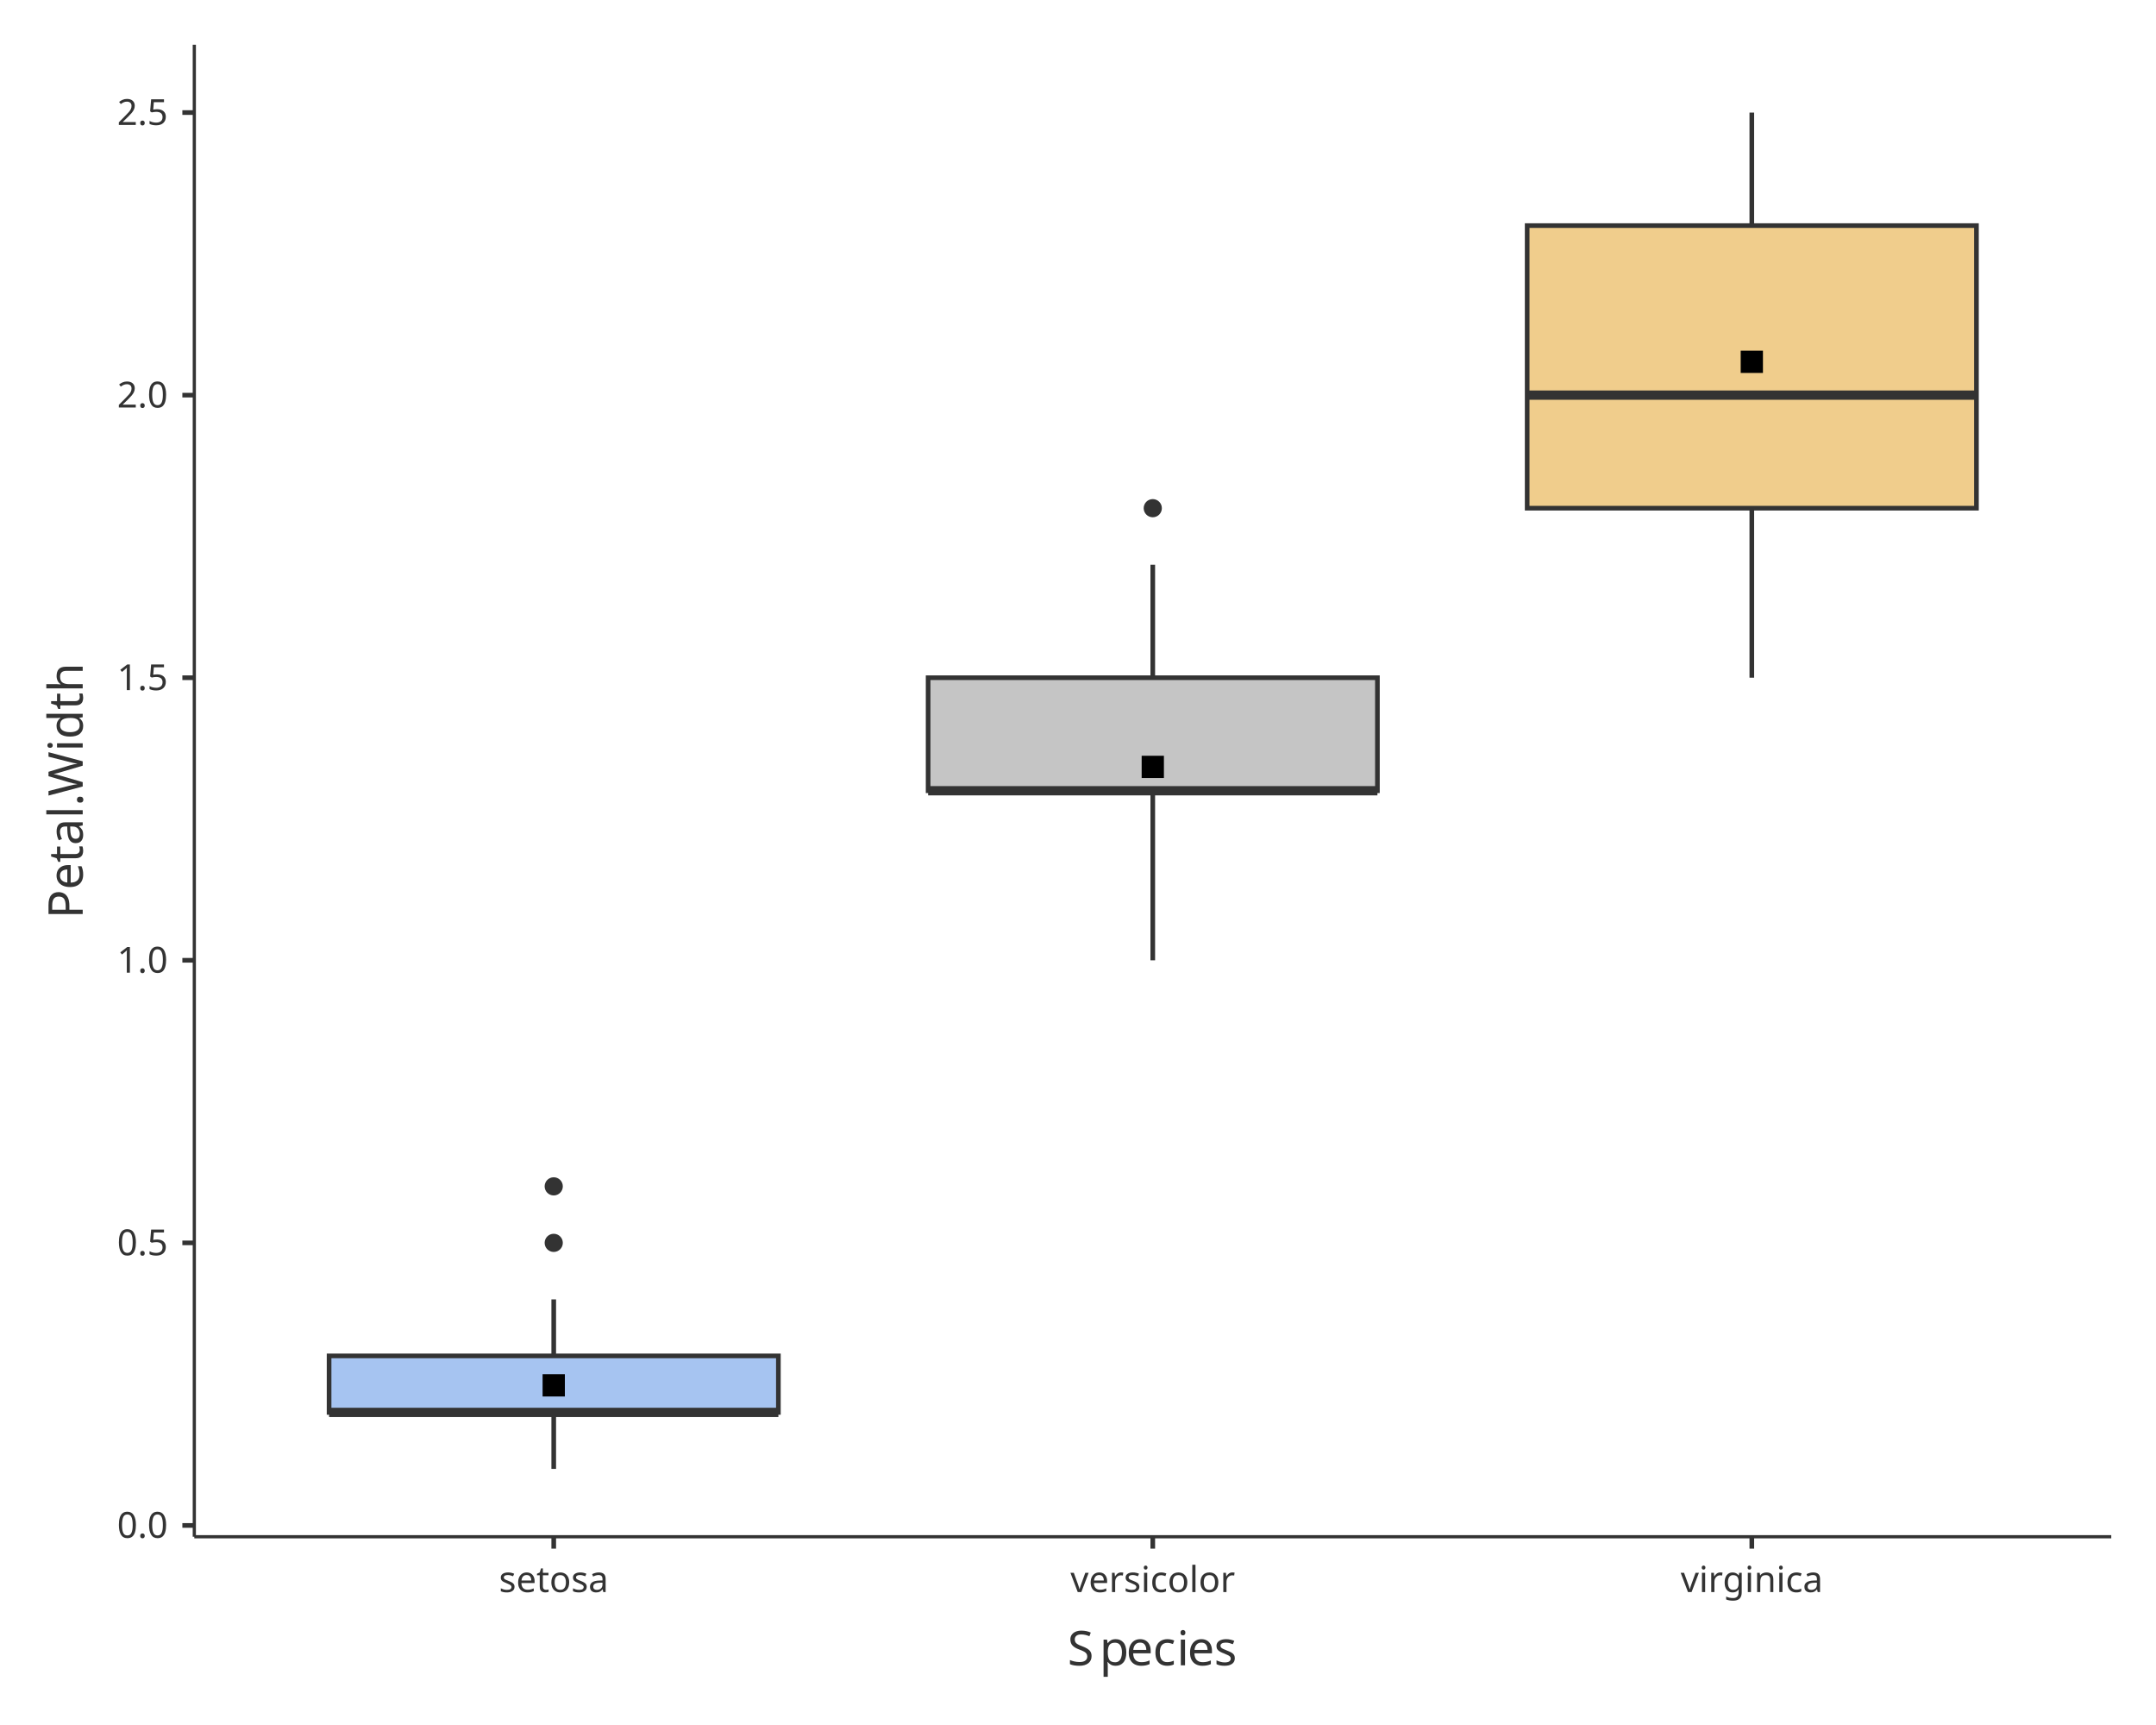
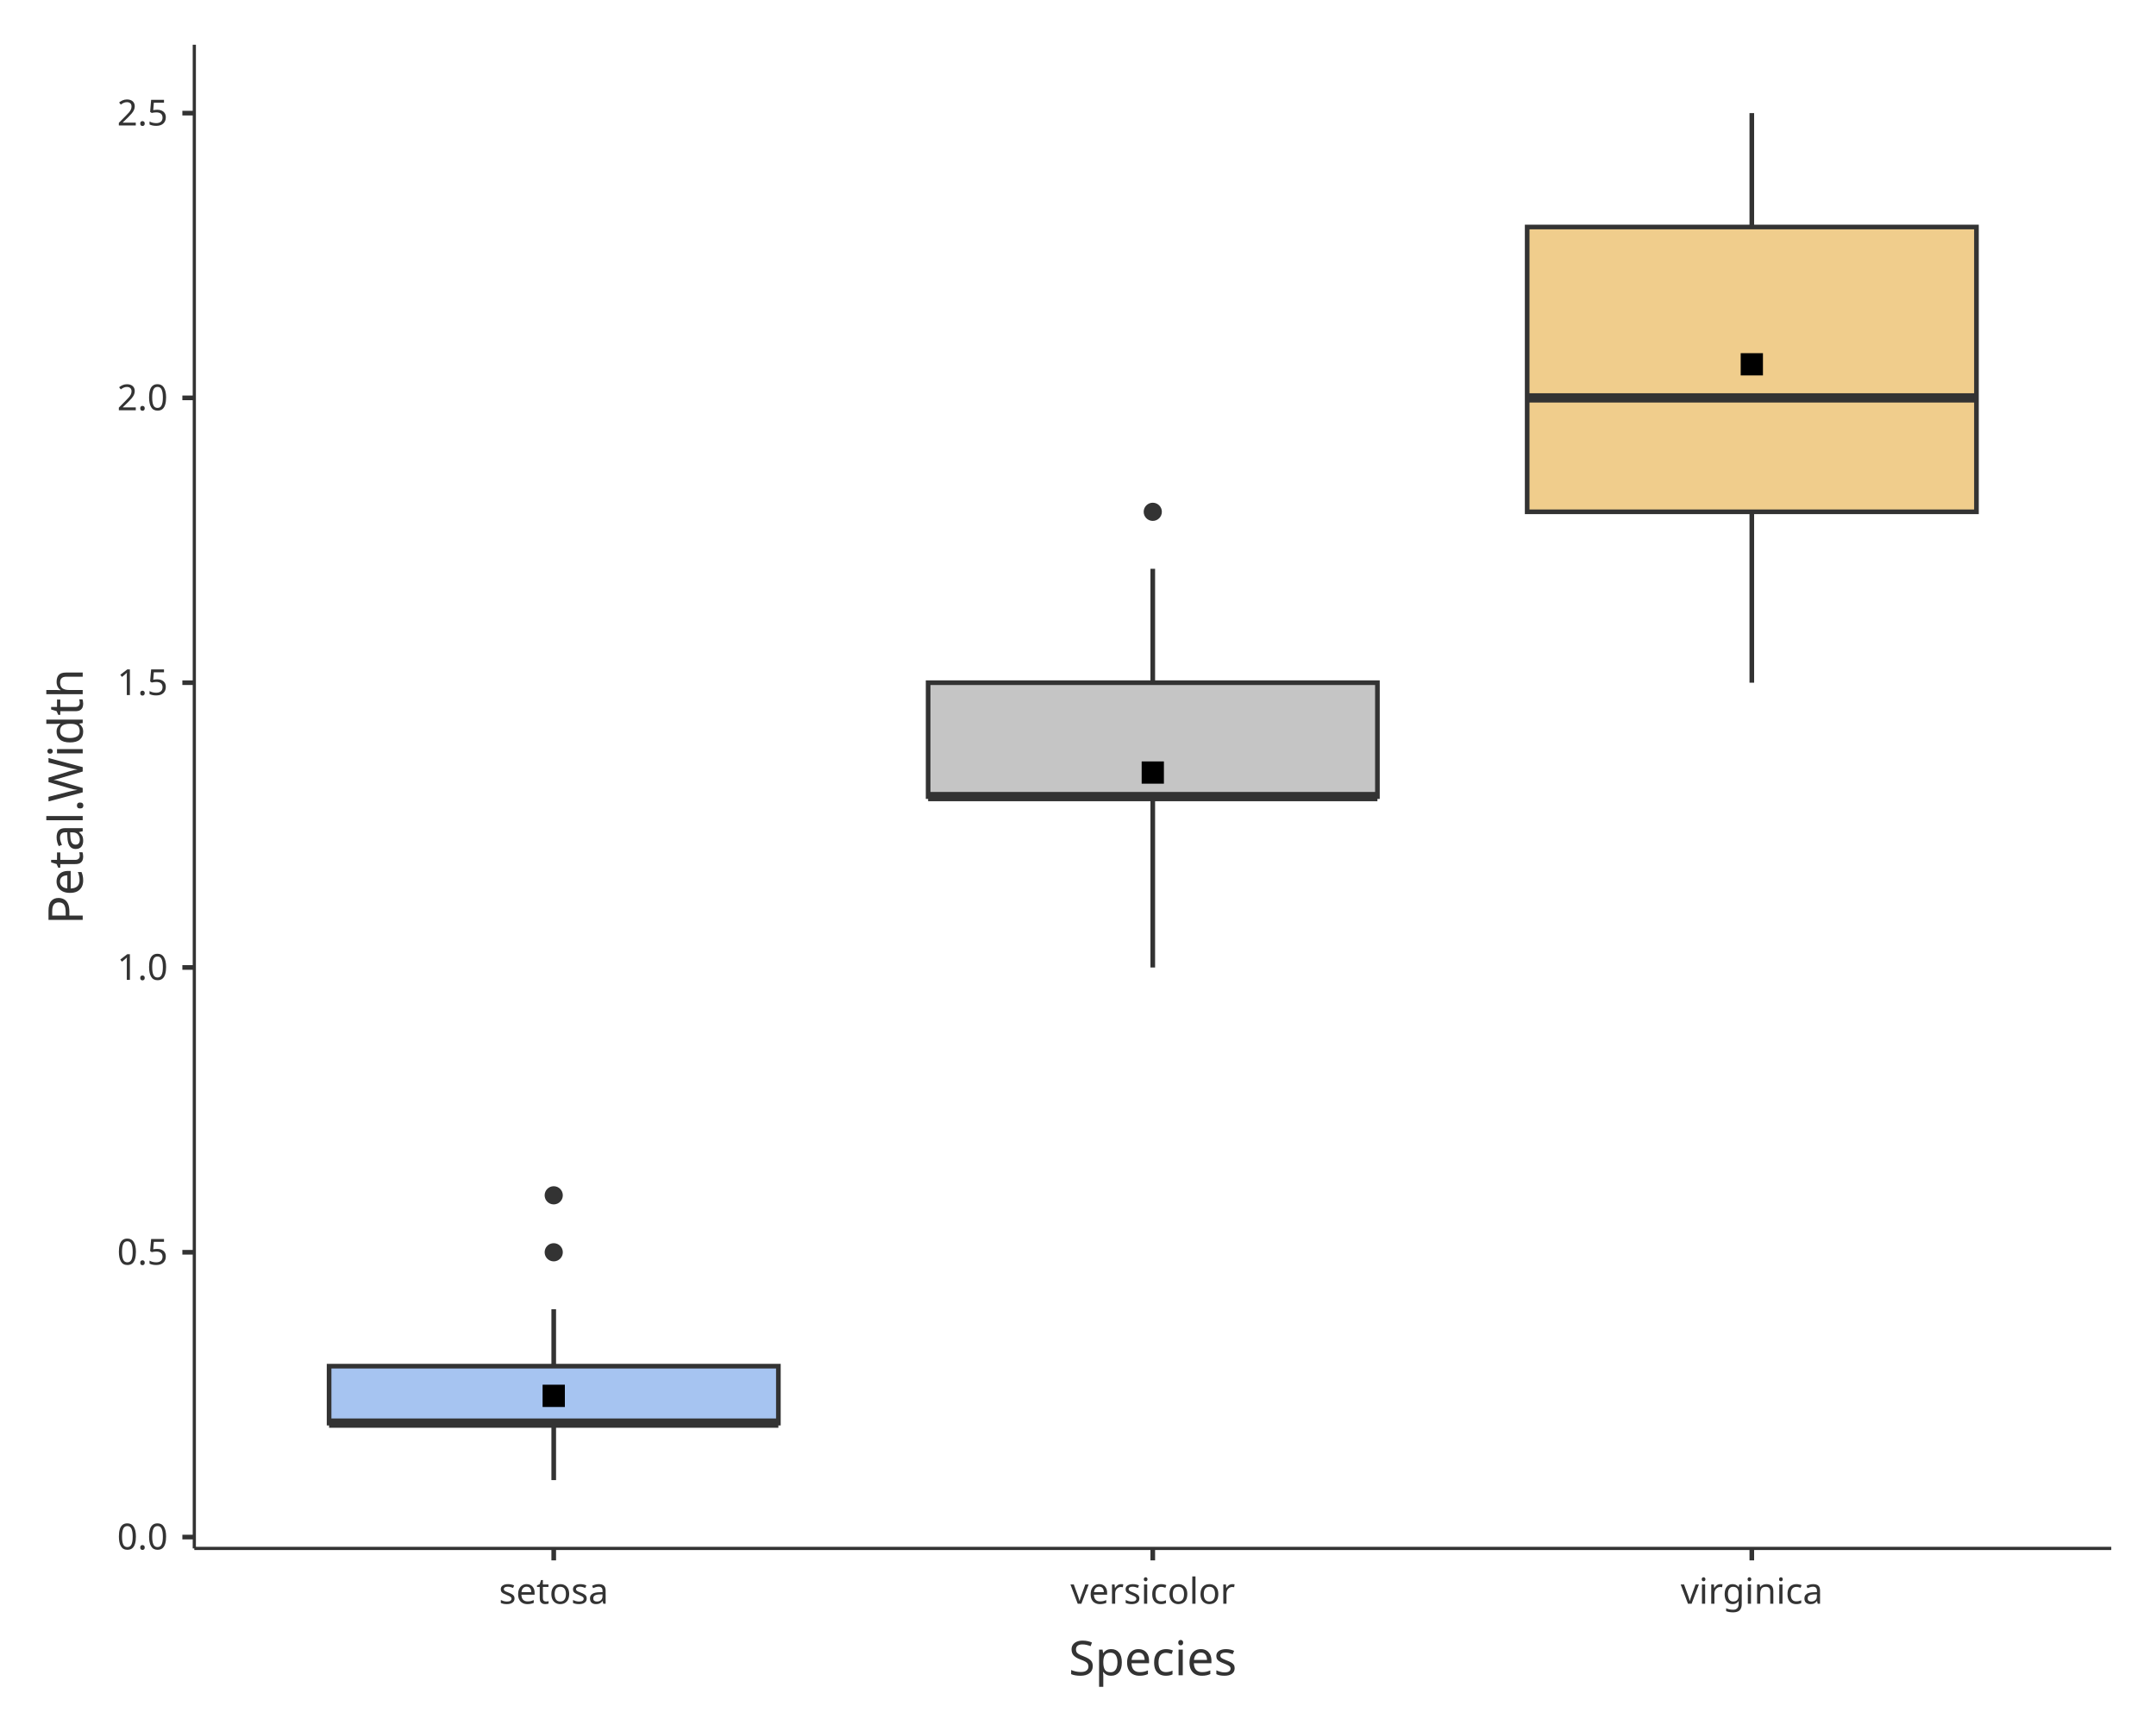
<svg xmlns="http://www.w3.org/2000/svg" class="svglite" data-engine-version="2.0" width="720.00pt" height="576.00pt" viewBox="0 0 720.00 576.00">
  <defs>
    <style type="text/css">
    .svglite line, .svglite polyline, .svglite polygon, .svglite path, .svglite rect, .svglite circle {
      fill: none;
      stroke: #000000;
      stroke-linecap: round;
      stroke-linejoin: round;
      stroke-miterlimit: 10.00;
    }
  </style>
  </defs>
  <rect width="100%" height="100%" style="stroke: none; fill: #FFFFFF;" />
  <defs>
    <clipPath id="cpMC4wMHw3MjAuMDB8MC4wMHw1NzYuMDA=">
      <rect x="0.00" y="0.00" width="720.00" height="576.00" />
    </clipPath>
  </defs>
  <g clip-path="url(#cpMC4wMHw3MjAuMDB8MC4wMHw1NzYuMDA=)">
    <rect x="0" y="0.00" width="720.00" height="576.00" style="stroke-width: 1.55; stroke: none;" />
  </g>
  <defs>
-     <clipPath id="cpNjQuODl8NzA1LjA2fDE0Ljk0fDUxMy4xNA==">
-       <rect x="64.89" y="14.94" width="640.17" height="498.19" />
+     <clipPath id="cpNjQuODl8NzA1LjA2fDE0Ljk0fDUxNy4wNA==">
+       <rect x="64.89" y="14.94" width="640.17" height="502.10" />
    </clipPath>
  </defs>
-   <g clip-path="url(#cpNjQuODl8NzA1LjA2fDE0Ljk0fDUxMy4xNA==)">
-     <rect x="64.89" y="14.94" width="640.17" height="498.19" style="stroke-width: 1.55; stroke: none;" />
-     <circle cx="184.92" cy="415.01" r="2.68" style="stroke-width: 0.71; stroke: #333333; fill: #333333;" />
-     <circle cx="184.92" cy="396.14" r="2.68" style="stroke-width: 0.71; stroke: #333333; fill: #333333;" />
-     <line x1="184.92" y1="452.75" x2="184.92" y2="433.88" style="stroke-width: 1.55; stroke: #333333; stroke-linecap: butt;" />
-     <line x1="184.92" y1="471.62" x2="184.92" y2="490.49" style="stroke-width: 1.55; stroke: #333333; stroke-linecap: butt;" />
-     <polygon points="109.90,452.75 109.90,471.62 259.94,471.62 259.94,452.75 109.90,452.75 " style="stroke-width: 1.55; stroke: #333333; stroke-linecap: butt; stroke-linejoin: miter; fill: #A6C4F1;" />
-     <line x1="109.90" y1="471.62" x2="259.94" y2="471.62" style="stroke-width: 3.10; stroke: #333333; stroke-linecap: butt; stroke-linejoin: miter;" />
-     <circle cx="384.97" cy="169.69" r="2.68" style="stroke-width: 0.71; stroke: #333333; fill: #333333;" />
-     <line x1="384.97" y1="226.30" x2="384.97" y2="188.56" style="stroke-width: 1.55; stroke: #333333; stroke-linecap: butt;" />
-     <line x1="384.97" y1="264.04" x2="384.97" y2="320.65" style="stroke-width: 1.55; stroke: #333333; stroke-linecap: butt;" />
-     <polygon points="309.95,226.30 309.95,264.04 459.99,264.04 459.99,226.30 309.95,226.30 " style="stroke-width: 1.55; stroke: #333333; stroke-linecap: butt; stroke-linejoin: miter; fill: #C5C5C5;" />
-     <line x1="309.95" y1="264.04" x2="459.99" y2="264.04" style="stroke-width: 3.10; stroke: #333333; stroke-linecap: butt; stroke-linejoin: miter;" />
-     <line x1="585.02" y1="75.33" x2="585.02" y2="37.59" style="stroke-width: 1.55; stroke: #333333; stroke-linecap: butt;" />
-     <line x1="585.02" y1="169.69" x2="585.02" y2="226.30" style="stroke-width: 1.55; stroke: #333333; stroke-linecap: butt;" />
-     <polygon points="510.00,75.33 510.00,169.69 660.04,169.69 660.04,75.33 510.00,75.33 " style="stroke-width: 1.55; stroke: #333333; stroke-linecap: butt; stroke-linejoin: miter; fill: #F0CD8C;" />
-     <line x1="510.00" y1="131.94" x2="660.04" y2="131.94" style="stroke-width: 3.10; stroke: #333333; stroke-linecap: butt; stroke-linejoin: miter;" />
-     <polygon points="181.20,466.30 188.64,466.30 188.64,458.86 181.20,458.86 " style="stroke-width: 1.03; stroke: none; fill: #000000;" />
-     <polygon points="381.26,259.79 388.69,259.79 388.69,252.36 381.26,252.36 " style="stroke-width: 1.03; stroke: none; fill: #000000;" />
-     <polygon points="581.31,124.53 588.74,124.53 588.74,117.10 581.31,117.10 " style="stroke-width: 1.03; stroke: none; fill: #000000;" />
+   <g clip-path="url(#cpNjQuODl8NzA1LjA2fDE0Ljk0fDUxNy4wNA==)">
+     <rect x="64.89" y="14.94" width="640.17" height="502.10" style="stroke-width: 1.55; stroke: none;" />
+     <circle cx="184.92" cy="418.15" r="2.68" style="stroke-width: 0.71; stroke: #333333; fill: #333333;" />
+     <circle cx="184.92" cy="399.13" r="2.68" style="stroke-width: 0.71; stroke: #333333; fill: #333333;" />
+     <line x1="184.92" y1="456.18" x2="184.92" y2="437.16" style="stroke-width: 1.55; stroke: #333333; stroke-linecap: butt;" />
+     <line x1="184.92" y1="475.20" x2="184.92" y2="494.22" style="stroke-width: 1.55; stroke: #333333; stroke-linecap: butt;" />
+     <polygon points="109.90,456.18 109.90,475.20 259.94,475.20 259.94,456.18 109.90,456.18 " style="stroke-width: 1.55; stroke: #333333; stroke-linecap: butt; stroke-linejoin: miter; fill: #A6C4F1;" />
+     <line x1="109.90" y1="475.20" x2="259.94" y2="475.20" style="stroke-width: 3.10; stroke: #333333; stroke-linecap: butt; stroke-linejoin: miter;" />
+     <circle cx="384.97" cy="170.90" r="2.68" style="stroke-width: 0.71; stroke: #333333; fill: #333333;" />
+     <line x1="384.97" y1="227.96" x2="384.97" y2="189.92" style="stroke-width: 1.55; stroke: #333333; stroke-linecap: butt;" />
+     <line x1="384.97" y1="265.99" x2="384.97" y2="323.05" style="stroke-width: 1.55; stroke: #333333; stroke-linecap: butt;" />
+     <polygon points="309.95,227.96 309.95,265.99 459.99,265.99 459.99,227.96 309.95,227.96 " style="stroke-width: 1.55; stroke: #333333; stroke-linecap: butt; stroke-linejoin: miter; fill: #C5C5C5;" />
+     <line x1="309.95" y1="265.99" x2="459.99" y2="265.99" style="stroke-width: 3.10; stroke: #333333; stroke-linecap: butt; stroke-linejoin: miter;" />
+     <line x1="585.02" y1="75.80" x2="585.02" y2="37.77" style="stroke-width: 1.55; stroke: #333333; stroke-linecap: butt;" />
+     <line x1="585.02" y1="170.90" x2="585.02" y2="227.96" style="stroke-width: 1.55; stroke: #333333; stroke-linecap: butt;" />
+     <polygon points="510.00,75.80 510.00,170.90 660.04,170.90 660.04,75.80 510.00,75.80 " style="stroke-width: 1.55; stroke: #333333; stroke-linecap: butt; stroke-linejoin: miter; fill: #F0CD8C;" />
+     <line x1="510.00" y1="132.86" x2="660.04" y2="132.86" style="stroke-width: 3.10; stroke: #333333; stroke-linecap: butt; stroke-linejoin: miter;" />
+     <polygon points="181.20,469.81 188.64,469.81 188.64,462.37 181.20,462.37 " style="stroke-width: 1.03; stroke: none; fill: #000000;" />
+     <polygon points="381.26,261.68 388.69,261.68 388.69,254.25 381.26,254.25 " style="stroke-width: 1.03; stroke: none; fill: #000000;" />
+     <polygon points="581.31,125.36 588.74,125.36 588.74,117.93 581.31,117.93 " style="stroke-width: 1.03; stroke: none; fill: #000000;" />
  </g>
  <g clip-path="url(#cpMC4wMHw3MjAuMDB8MC4wMHw1NzYuMDA=)">
-     <polyline points="64.89,513.14 64.89,14.94 " style="stroke-width: 1.07; stroke: #333333; stroke-linecap: butt;" />
-     <text x="47.58" y="513.49" text-anchor="middle" style="font-size: 12.00px; fill: #333333; font-family: sans;" textLength="16.68px" lengthAdjust="spacingAndGlyphs">0.0</text>
-     <text x="47.58" y="419.14" text-anchor="middle" style="font-size: 12.00px; fill: #333333; font-family: sans;" textLength="16.68px" lengthAdjust="spacingAndGlyphs">0.5</text>
-     <text x="47.58" y="324.78" text-anchor="middle" style="font-size: 12.00px; fill: #333333; font-family: sans;" textLength="16.68px" lengthAdjust="spacingAndGlyphs">1.0</text>
-     <text x="47.58" y="230.43" text-anchor="middle" style="font-size: 12.00px; fill: #333333; font-family: sans;" textLength="16.68px" lengthAdjust="spacingAndGlyphs">1.5</text>
-     <text x="47.58" y="136.07" text-anchor="middle" style="font-size: 12.00px; fill: #333333; font-family: sans;" textLength="16.68px" lengthAdjust="spacingAndGlyphs">2.0</text>
-     <text x="47.58" y="41.72" text-anchor="middle" style="font-size: 12.00px; fill: #333333; font-family: sans;" textLength="16.68px" lengthAdjust="spacingAndGlyphs">2.5</text>
-     <polyline points="60.90,509.36 64.89,509.36 " style="stroke-width: 1.55; stroke: #333333; stroke-linecap: butt;" />
-     <polyline points="60.90,415.01 64.89,415.01 " style="stroke-width: 1.55; stroke: #333333; stroke-linecap: butt;" />
-     <polyline points="60.90,320.65 64.89,320.65 " style="stroke-width: 1.55; stroke: #333333; stroke-linecap: butt;" />
-     <polyline points="60.90,226.30 64.89,226.30 " style="stroke-width: 1.55; stroke: #333333; stroke-linecap: butt;" />
-     <polyline points="60.90,131.94 64.89,131.94 " style="stroke-width: 1.55; stroke: #333333; stroke-linecap: butt;" />
-     <polyline points="60.90,37.59 64.89,37.59 " style="stroke-width: 1.55; stroke: #333333; stroke-linecap: butt;" />
-     <polyline points="64.89,513.14 705.06,513.14 " style="stroke-width: 1.07; stroke: #333333; stroke-linecap: butt;" />
-     <polyline points="184.92,517.12 184.92,513.14 " style="stroke-width: 1.55; stroke: #333333; stroke-linecap: butt;" />
-     <polyline points="384.97,517.12 384.97,513.14 " style="stroke-width: 1.55; stroke: #333333; stroke-linecap: butt;" />
-     <polyline points="585.02,517.12 585.02,513.14 " style="stroke-width: 1.55; stroke: #333333; stroke-linecap: butt;" />
-     <text x="184.92" y="531.61" text-anchor="middle" style="font-size: 12.00px; fill: #333333; font-family: sans;" textLength="35.37px" lengthAdjust="spacingAndGlyphs">setosa</text>
-     <text x="384.97" y="531.61" text-anchor="middle" style="font-size: 12.00px; fill: #333333; font-family: sans;" textLength="51.36px" lengthAdjust="spacingAndGlyphs">versicolor</text>
-     <text x="585.02" y="531.61" text-anchor="middle" style="font-size: 12.00px; fill: #333333; font-family: sans;" textLength="44.02px" lengthAdjust="spacingAndGlyphs">virginica</text>
-     <text x="356.50" y="556.07" style="font-size: 16.00px; fill: #333333; font-family: sans;" textLength="10.68px" lengthAdjust="spacingAndGlyphs">S</text>
-     <text x="367.18" y="556.07" style="font-size: 16.00px; fill: #333333; font-family: sans;" textLength="8.90px" lengthAdjust="spacingAndGlyphs">p</text>
-     <text x="376.08" y="556.07" style="font-size: 16.00px; fill: #333333; font-family: sans;" textLength="8.90px" lengthAdjust="spacingAndGlyphs">e</text>
-     <text x="384.98" y="556.07" style="font-size: 16.00px; fill: #333333; font-family: sans;" textLength="8.01px" lengthAdjust="spacingAndGlyphs">c</text>
-     <text x="392.98" y="556.07" style="font-size: 16.00px; fill: #333333; font-family: sans;" textLength="3.55px" lengthAdjust="spacingAndGlyphs">i</text>
-     <text x="396.54" y="556.07" style="font-size: 16.00px; fill: #333333; font-family: sans;" textLength="8.90px" lengthAdjust="spacingAndGlyphs">e</text>
-     <text x="405.43" y="556.07" style="font-size: 16.00px; fill: #333333; font-family: sans;" textLength="8.01px" lengthAdjust="spacingAndGlyphs">s</text>
-     <text transform="translate(27.62,264.04) rotate(-90)" text-anchor="middle" style="font-size: 16.00px; fill: #333333; font-family: sans;" textLength="81.81px" lengthAdjust="spacingAndGlyphs">Petal.Width</text>
+     <polyline points="64.89,517.04 64.89,14.94 " style="stroke-width: 1.07; stroke: #333333; stroke-linecap: butt;" />
+     <text x="47.58" y="517.37" text-anchor="middle" style="font-size: 12.00px; fill: #333333; font-family: sans;" textLength="16.68px" lengthAdjust="spacingAndGlyphs">0.0</text>
+     <text x="47.58" y="422.28" text-anchor="middle" style="font-size: 12.00px; fill: #333333; font-family: sans;" textLength="16.68px" lengthAdjust="spacingAndGlyphs">0.5</text>
+     <text x="47.58" y="327.18" text-anchor="middle" style="font-size: 12.00px; fill: #333333; font-family: sans;" textLength="16.68px" lengthAdjust="spacingAndGlyphs">1.0</text>
+     <text x="47.58" y="232.09" text-anchor="middle" style="font-size: 12.00px; fill: #333333; font-family: sans;" textLength="16.68px" lengthAdjust="spacingAndGlyphs">1.5</text>
+     <text x="47.58" y="136.99" text-anchor="middle" style="font-size: 12.00px; fill: #333333; font-family: sans;" textLength="16.68px" lengthAdjust="spacingAndGlyphs">2.0</text>
+     <text x="47.58" y="41.90" text-anchor="middle" style="font-size: 12.00px; fill: #333333; font-family: sans;" textLength="16.68px" lengthAdjust="spacingAndGlyphs">2.5</text>
+     <polyline points="60.90,513.24 64.89,513.24 " style="stroke-width: 1.55; stroke: #333333; stroke-linecap: butt;" />
+     <polyline points="60.90,418.15 64.89,418.15 " style="stroke-width: 1.55; stroke: #333333; stroke-linecap: butt;" />
+     <polyline points="60.90,323.05 64.89,323.05 " style="stroke-width: 1.55; stroke: #333333; stroke-linecap: butt;" />
+     <polyline points="60.90,227.96 64.89,227.96 " style="stroke-width: 1.55; stroke: #333333; stroke-linecap: butt;" />
+     <polyline points="60.90,132.86 64.89,132.86 " style="stroke-width: 1.55; stroke: #333333; stroke-linecap: butt;" />
+     <polyline points="60.90,37.77 64.89,37.77 " style="stroke-width: 1.55; stroke: #333333; stroke-linecap: butt;" />
+     <polyline points="64.89,517.04 705.06,517.04 " style="stroke-width: 1.07; stroke: #333333; stroke-linecap: butt;" />
+     <polyline points="184.92,521.03 184.92,517.04 " style="stroke-width: 1.55; stroke: #333333; stroke-linecap: butt;" />
+     <polyline points="384.97,521.03 384.97,517.04 " style="stroke-width: 1.55; stroke: #333333; stroke-linecap: butt;" />
+     <polyline points="585.02,521.03 585.02,517.04 " style="stroke-width: 1.55; stroke: #333333; stroke-linecap: butt;" />
+     <text x="184.92" y="535.51" text-anchor="middle" style="font-size: 12.00px; fill: #333333; font-family: sans;" textLength="35.37px" lengthAdjust="spacingAndGlyphs">setosa</text>
+     <text x="384.97" y="535.51" text-anchor="middle" style="font-size: 12.00px; fill: #333333; font-family: sans;" textLength="51.36px" lengthAdjust="spacingAndGlyphs">versicolor</text>
+     <text x="585.02" y="535.51" text-anchor="middle" style="font-size: 12.00px; fill: #333333; font-family: sans;" textLength="44.02px" lengthAdjust="spacingAndGlyphs">virginica</text>
+     <text x="384.97" y="559.40" text-anchor="middle" style="font-size: 16.00px; fill: #333333; font-family: sans;" textLength="56.94px" lengthAdjust="spacingAndGlyphs">Species</text>
+     <text transform="translate(27.62,265.99) rotate(-90)" text-anchor="middle" style="font-size: 16.00px; fill: #333333; font-family: sans;" textLength="81.81px" lengthAdjust="spacingAndGlyphs">Petal.Width</text>
  </g>
</svg>
